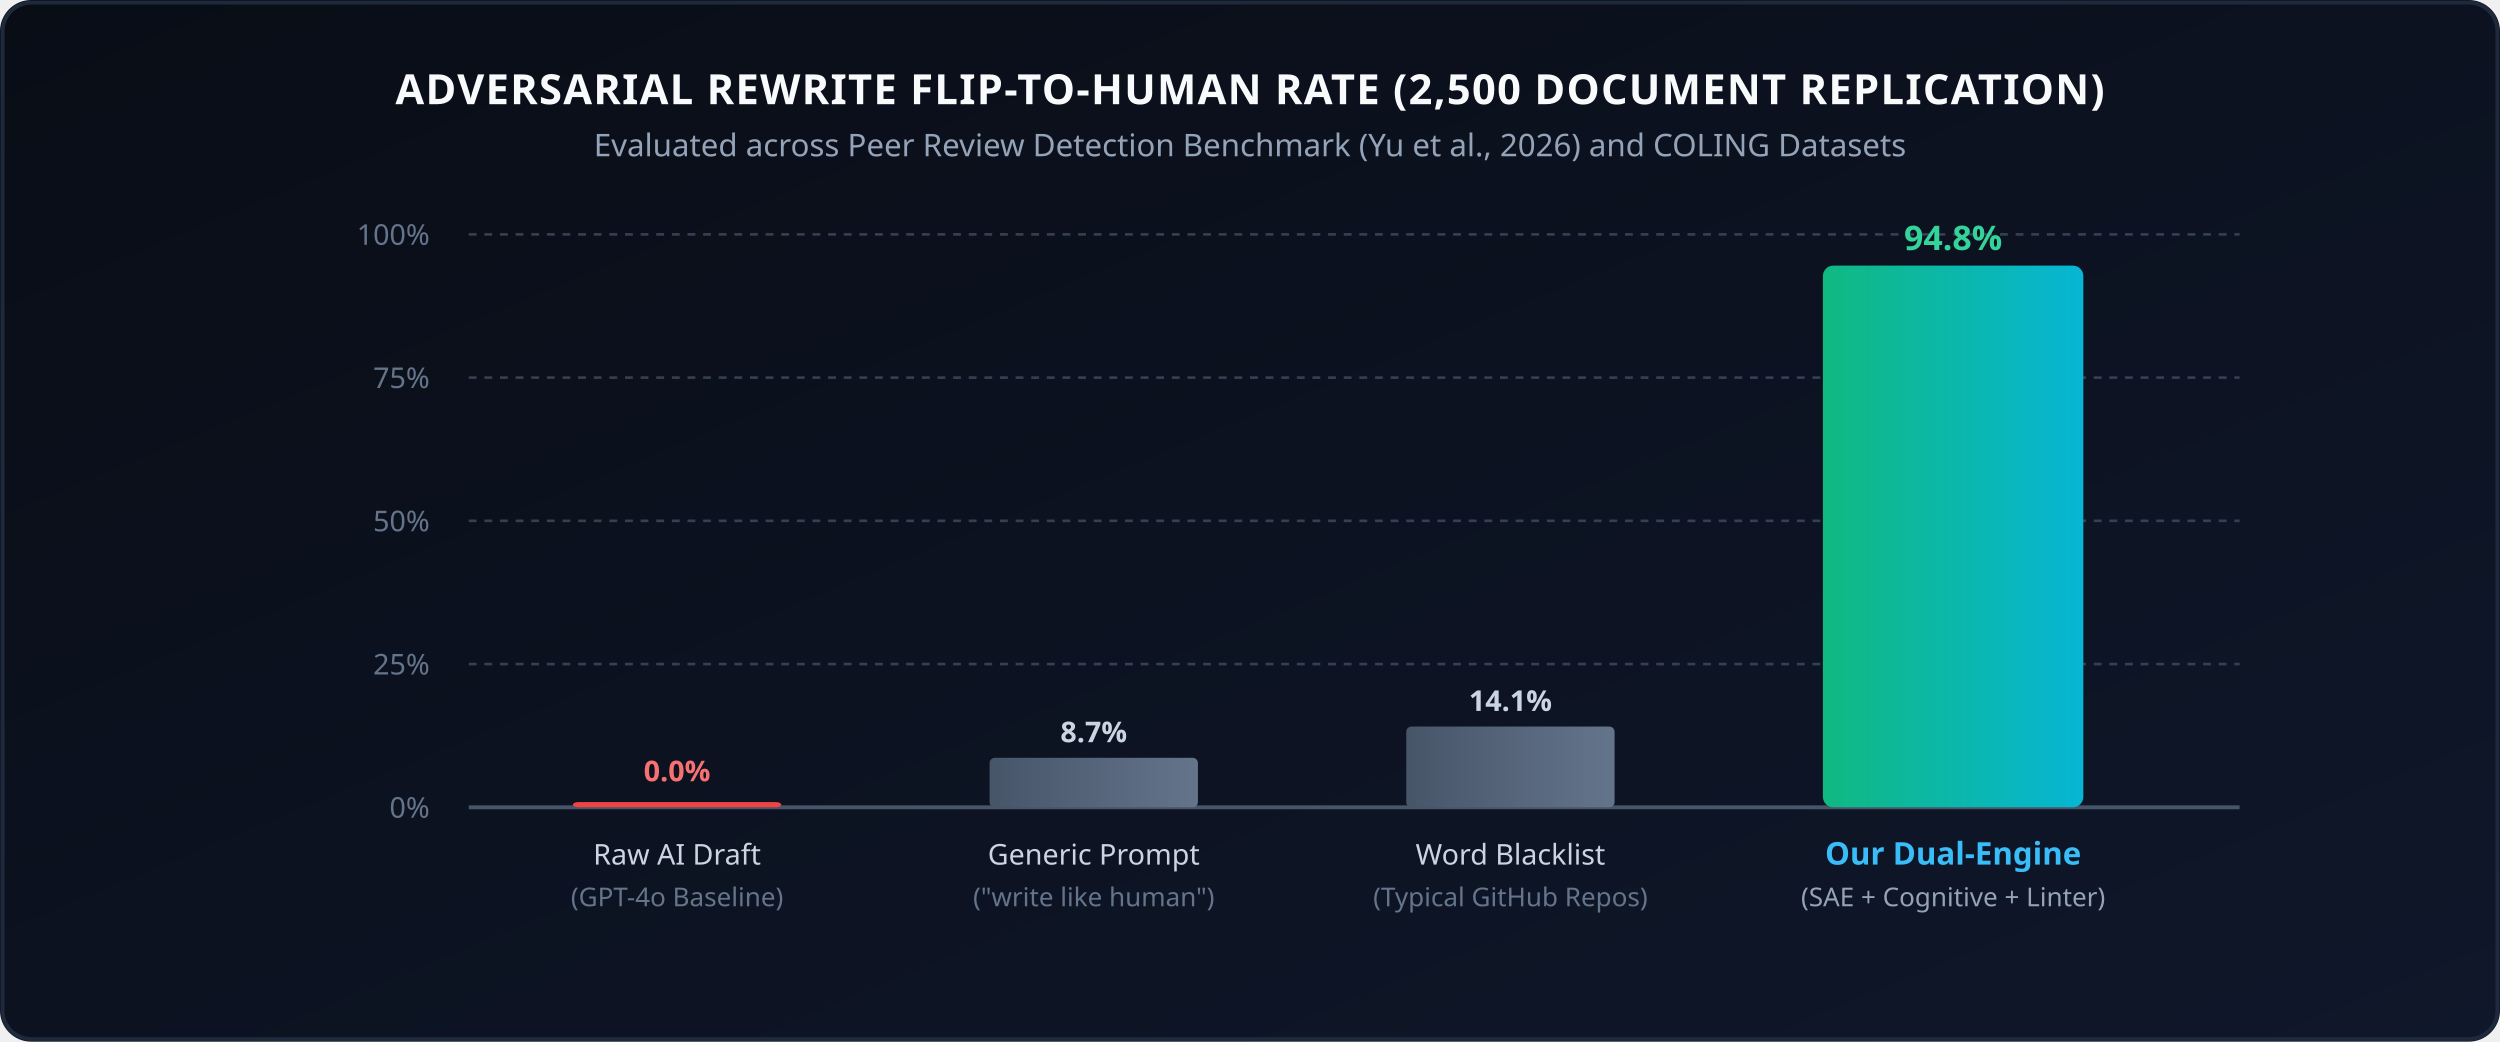
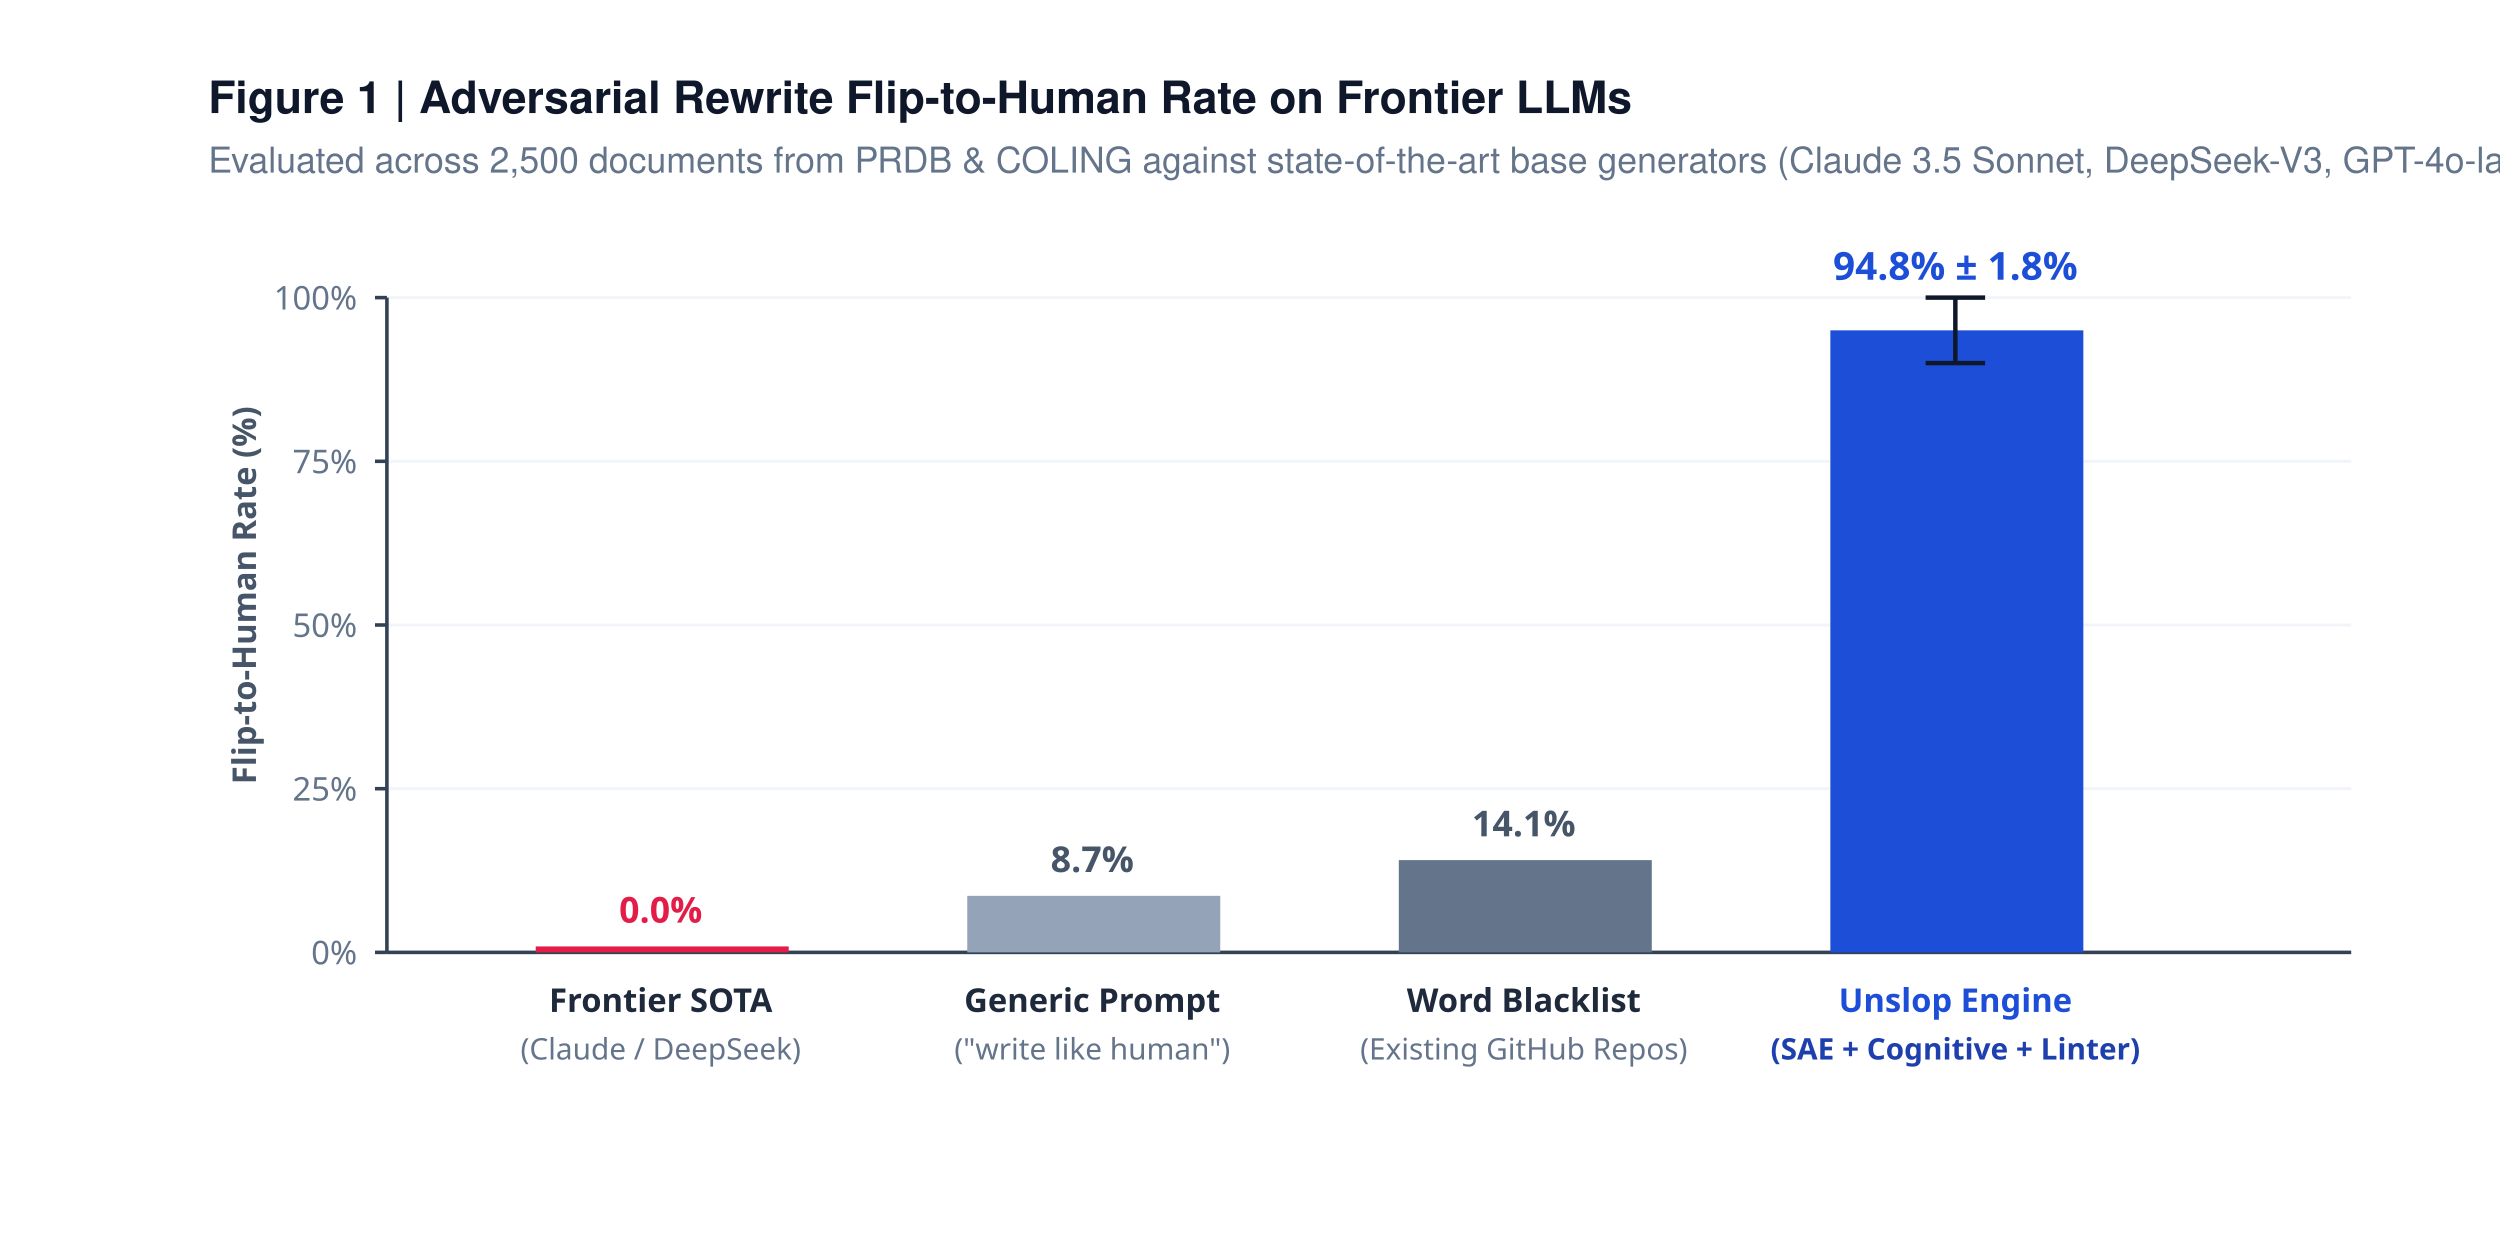
- <svg xmlns="http://www.w3.org/2000/svg" viewBox="0 0 960 400" width="100%" height="100%">
-   <defs>
-     <linearGradient id="cbg" x1="0%" y1="0%" x2="100%" y2="100%">
-       <stop offset="0%" stop-color="#090d16" />
-       <stop offset="100%" stop-color="#0f172a" />
-     </linearGradient>
-     <linearGradient id="barOurs" x1="0%" y1="0%" x2="100%" y2="0%">
-       <stop offset="0%" stop-color="#10b981" />
-       <stop offset="100%" stop-color="#06b6d4" />
-     </linearGradient>
-     <linearGradient id="barOld" x1="0%" y1="0%" x2="100%" y2="0%">
-       <stop offset="0%" stop-color="#475569" />
-       <stop offset="100%" stop-color="#64748b" />
-     </linearGradient>
-   </defs>
-   <rect width="960" height="400" rx="12" fill="url(#cbg)" />
-   <rect x="1" y="1" width="958" height="398" rx="11" fill="none" stroke="#1e293b" stroke-width="1.5" />
-   <text x="480" y="40" font-family="sans-serif" font-size="16" font-weight="700" fill="#f8fafc" text-anchor="middle" letter-spacing="0.5">
-     ADVERSARIAL REWRITE FLIP-TO-HUMAN RATE (2,500 DOCUMENT REPLICATION)
+ <svg xmlns="http://www.w3.org/2000/svg" viewBox="0 0 840 420" width="100%" height="100%">
+   <rect width="840" height="420" fill="#ffffff" />
+   <text x="70" y="38" font-family="-apple-system, BlinkMacSystemFont, 'Segoe UI', Helvetica, Arial, sans-serif" font-size="15" font-weight="700" fill="#0f172a">
+     Figure 1 | Adversarial Rewrite Flip-to-Human Rate on Frontier LLMs
  </text>
-   <text x="480" y="60" font-family="sans-serif" font-size="12" fill="#94a3b8" text-anchor="middle">
-     Evaluated across Peer Review Detection Benchmark (Yu et al., 2026) and COLING Datasets
+   <text x="70" y="58" font-family="-apple-system, BlinkMacSystemFont, 'Segoe UI', Helvetica, Arial, sans-serif" font-size="12" fill="#64748b">
+     Evaluated across 2,500 documents from PRDB &amp; COLING against state-of-the-art base generators (Claude 3.5 Sonnet, DeepSeek-V3, GPT-4o-latest)
  </text>
-   <g transform="translate(180, 90)">
-     <line x1="0" y1="0" x2="680" y2="0" stroke="#334155" stroke-width="1" stroke-dasharray="3 3" />
-     <text x="-15" y="4" font-family="sans-serif" font-size="11" fill="#64748b" text-anchor="end">100%</text>
-     <line x1="0" y1="55" x2="680" y2="55" stroke="#334155" stroke-width="1" stroke-dasharray="3 3" />
-     <text x="-15" y="59" font-family="sans-serif" font-size="11" fill="#64748b" text-anchor="end">75%</text>
-     <line x1="0" y1="110" x2="680" y2="110" stroke="#334155" stroke-width="1" stroke-dasharray="3 3" />
-     <text x="-15" y="114" font-family="sans-serif" font-size="11" fill="#64748b" text-anchor="end">50%</text>
-     <line x1="0" y1="165" x2="680" y2="165" stroke="#334155" stroke-width="1" stroke-dasharray="3 3" />
-     <text x="-15" y="169" font-family="sans-serif" font-size="11" fill="#64748b" text-anchor="end">25%</text>
-     <line x1="0" y1="220" x2="680" y2="220" stroke="#475569" stroke-width="1.5" />
-     <text x="-15" y="224" font-family="sans-serif" font-size="11" fill="#64748b" text-anchor="end">0%</text>
-     <rect x="40" y="218" width="80" height="2" rx="2" fill="#ef4444" />
-     <text x="80" y="210" font-family="sans-serif" font-size="11" font-weight="700" fill="#f87171" text-anchor="middle">0.0%</text>
-     <text x="80" y="242" font-family="sans-serif" font-size="11" fill="#cbd5e1" text-anchor="middle">Raw AI Draft</text>
-     <text x="80" y="258" font-family="sans-serif" font-size="10" fill="#64748b" text-anchor="middle">(GPT-4o Baseline)</text>
-     <rect x="200" y="201" width="80" height="19" rx="2" fill="url(#barOld)" />
-     <text x="240" y="195" font-family="sans-serif" font-size="11" font-weight="700" fill="#cbd5e1" text-anchor="middle">8.7%</text>
-     <text x="240" y="242" font-family="sans-serif" font-size="11" fill="#cbd5e1" text-anchor="middle">Generic Prompt</text>
-     <text x="240" y="258" font-family="sans-serif" font-size="10" fill="#64748b" text-anchor="middle">("write like human")</text>
-     <rect x="360" y="189" width="80" height="31" rx="2" fill="url(#barOld)" />
-     <text x="400" y="183" font-family="sans-serif" font-size="11" font-weight="700" fill="#cbd5e1" text-anchor="middle">14.1%</text>
-     <text x="400" y="242" font-family="sans-serif" font-size="11" fill="#cbd5e1" text-anchor="middle">Word Blacklist</text>
-     <text x="400" y="258" font-family="sans-serif" font-size="10" fill="#64748b" text-anchor="middle">(Typical GitHub Repos)</text>
-     <rect x="520" y="12" width="100" height="208" rx="4" fill="url(#barOurs)" />
-     <text x="570" y="6" font-family="sans-serif" font-size="13" font-weight="800" fill="#34d399" text-anchor="middle">94.8%</text>
-     <text x="570" y="242" font-family="sans-serif" font-size="12" font-weight="700" fill="#38bdf8" text-anchor="middle">Our Dual-Engine</text>
-     <text x="570" y="258" font-family="sans-serif" font-size="10" fill="#94a3b8" text-anchor="middle">(SAE + Cognitive + Linter)</text>
+   <g transform="translate(70, 80)">
+     <line x1="60" y1="20" x2="720" y2="20" stroke="#f1f5f9" stroke-width="1" />
+     <text x="50" y="24" font-family="sans-serif" font-size="11" fill="#64748b" text-anchor="end">100%</text>
+     <line x1="60" y1="75" x2="720" y2="75" stroke="#f1f5f9" stroke-width="1" />
+     <text x="50" y="79" font-family="sans-serif" font-size="11" fill="#64748b" text-anchor="end">75%</text>
+     <line x1="60" y1="130" x2="720" y2="130" stroke="#f1f5f9" stroke-width="1" />
+     <text x="50" y="134" font-family="sans-serif" font-size="11" fill="#64748b" text-anchor="end">50%</text>
+     <line x1="60" y1="185" x2="720" y2="185" stroke="#f1f5f9" stroke-width="1" />
+     <text x="50" y="189" font-family="sans-serif" font-size="11" fill="#64748b" text-anchor="end">25%</text>
+     <line x1="60" y1="240" x2="720" y2="240" stroke="#334155" stroke-width="1.2" />
+     <text x="50" y="244" font-family="sans-serif" font-size="11" fill="#64748b" text-anchor="end">0%</text>
+     <text x="-120" y="16" transform="rotate(-90)" font-family="sans-serif" font-size="11" font-weight="600" fill="#475569" text-anchor="middle">
+       Flip-to-Human Rate (%)
+     </text>
+     <line x1="60" y1="20" x2="60" y2="240" stroke="#334155" stroke-width="1.2" />
+     <line x1="56" y1="20" x2="60" y2="20" stroke="#334155" stroke-width="1.2" />
+     <line x1="56" y1="75" x2="60" y2="75" stroke="#334155" stroke-width="1.2" />
+     <line x1="56" y1="130" x2="60" y2="130" stroke="#334155" stroke-width="1.2" />
+     <line x1="56" y1="185" x2="60" y2="185" stroke="#334155" stroke-width="1.2" />
+     <line x1="56" y1="240" x2="60" y2="240" stroke="#334155" stroke-width="1.2" />
+     <rect x="110" y="238" width="85" height="2" fill="#e11d48" />
+     <text x="152" y="230" font-family="sans-serif" font-size="12" font-weight="700" fill="#e11d48" text-anchor="middle">0.0%</text>
+     <text x="152" y="260" font-family="sans-serif" font-size="11" font-weight="600" fill="#1e293b" text-anchor="middle">Frontier SOTA</text>
+     <text x="152" y="276" font-family="sans-serif" font-size="10" fill="#64748b" text-anchor="middle">(Claude / DeepSeek)</text>
+     <rect x="255" y="221" width="85" height="19" fill="#94a3b8" />
+     <text x="297" y="213" font-family="sans-serif" font-size="12" font-weight="700" fill="#475569" text-anchor="middle">8.7%</text>
+     <text x="297" y="260" font-family="sans-serif" font-size="11" font-weight="600" fill="#1e293b" text-anchor="middle">Generic Prompt</text>
+     <text x="297" y="276" font-family="sans-serif" font-size="10" fill="#64748b" text-anchor="middle">("write like human")</text>
+     <rect x="400" y="209" width="85" height="31" fill="#64748b" />
+     <text x="442" y="201" font-family="sans-serif" font-size="12" font-weight="700" fill="#475569" text-anchor="middle">14.1%</text>
+     <text x="442" y="260" font-family="sans-serif" font-size="11" font-weight="600" fill="#1e293b" text-anchor="middle">Word Blacklist</text>
+     <text x="442" y="276" font-family="sans-serif" font-size="10" fill="#64748b" text-anchor="middle">(Existing GitHub Repos)</text>
+     <rect x="545" y="31" width="85" height="209" fill="#1d4ed8" />
+     <line x1="587" y1="20" x2="587" y2="42" stroke="#0f172a" stroke-width="1.5" />
+     <line x1="577" y1="20" x2="597" y2="20" stroke="#0f172a" stroke-width="1.5" />
+     <line x1="577" y1="42" x2="597" y2="42" stroke="#0f172a" stroke-width="1.5" />
+     <text x="587" y="14" font-family="sans-serif" font-size="13" font-weight="800" fill="#1d4ed8" text-anchor="middle">94.8% ± 1.8%</text>
+     <text x="587" y="260" font-family="sans-serif" font-size="11" font-weight="700" fill="#1d4ed8" text-anchor="middle">Unslop Engine</text>
+     <text x="587" y="276" font-family="sans-serif" font-size="10" font-weight="600" fill="#1e40af" text-anchor="middle">(SAE + Cognitive + Linter)</text>
  </g>
</svg>
